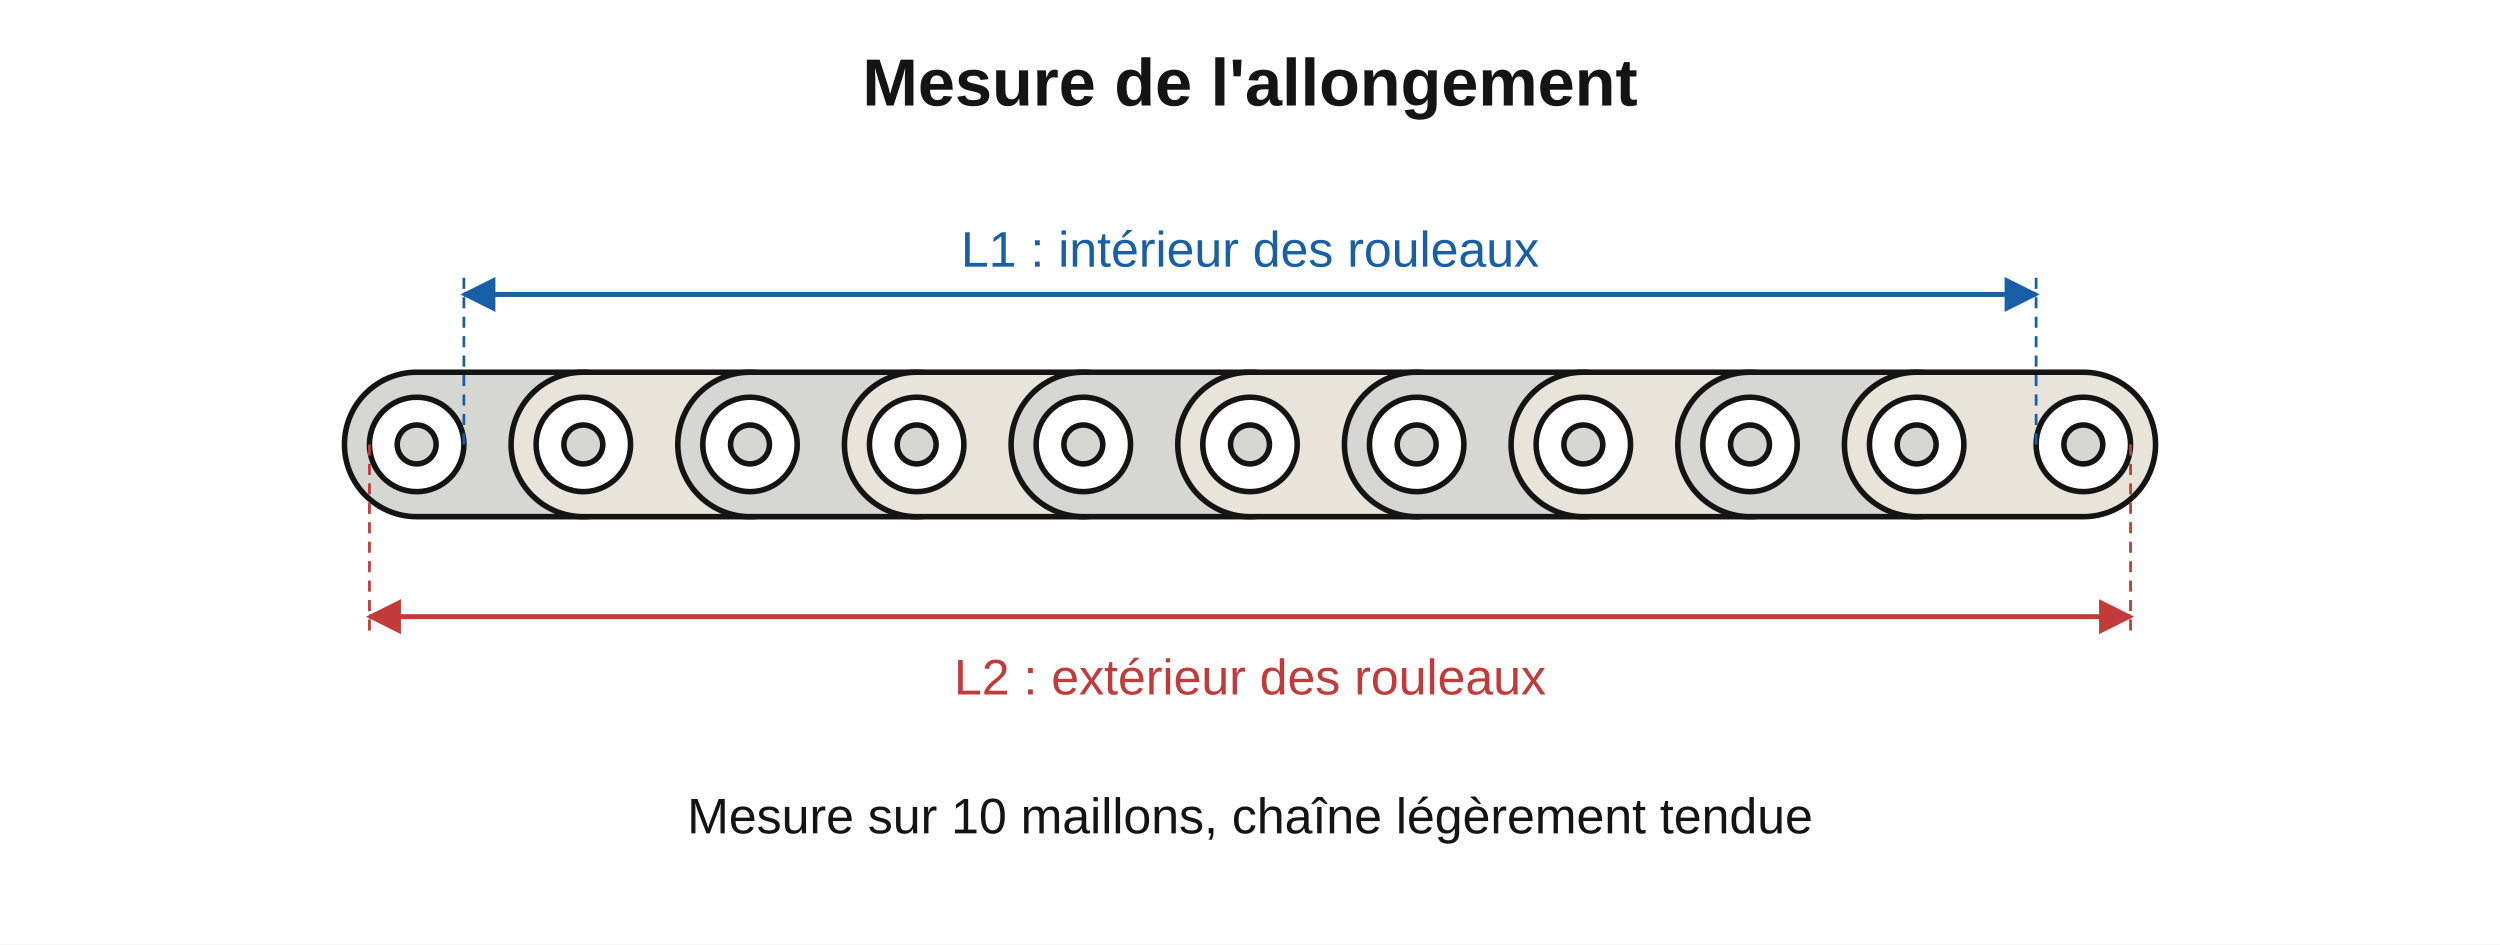
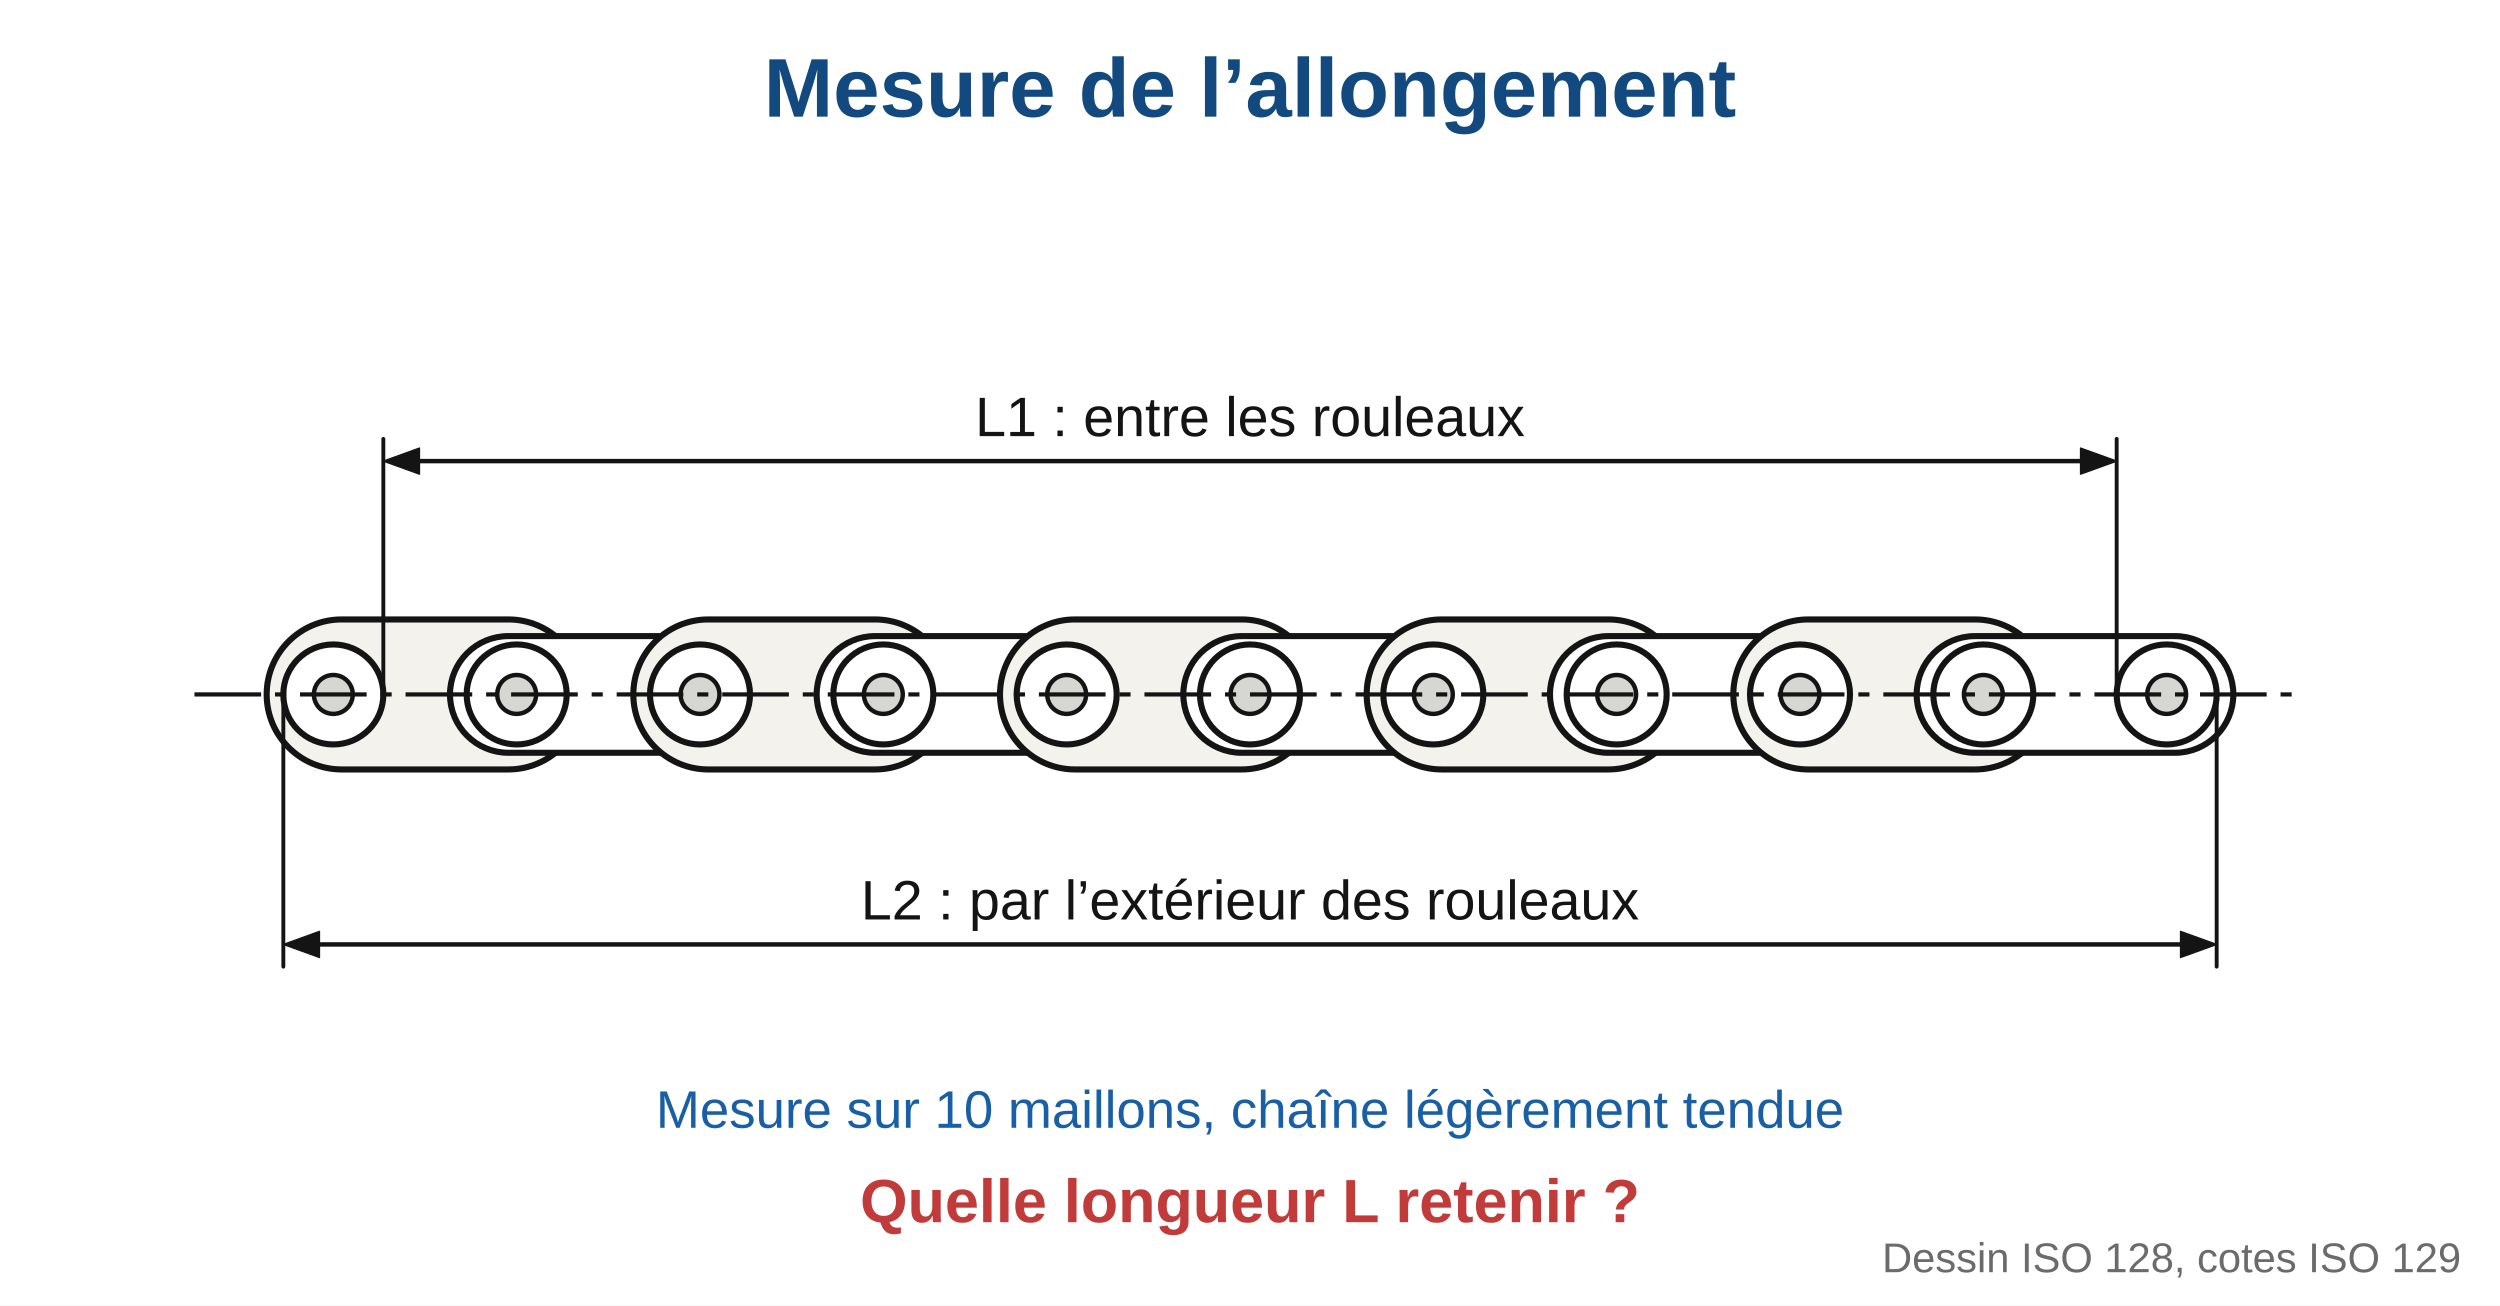
- <svg xmlns="http://www.w3.org/2000/svg" viewBox="0 0 900 340" font-family="Arial, Helvetica, sans-serif">
+ <svg xmlns="http://www.w3.org/2000/svg" viewBox="0 0 900 470" role="img" aria-label="Chaîne à rouleaux : mesure L1 entre les rouleaux et L2 par l extérieur, sur 10 maillons">
+   <rect width="900" height="470" fill="#FFFFFF" />
  <defs>
-     <marker id="fl" viewBox="0 0 10 10" refX="9" refY="5" markerWidth="7" markerHeight="7" orient="auto-start-reverse">
-       <path d="M0,0 L10,5 L0,10 z" fill="#141414" />
-     </marker>
-     <marker id="flr" viewBox="0 0 10 10" refX="9" refY="5" markerWidth="7" markerHeight="7" orient="auto-start-reverse">
-       <path d="M0,0 L10,5 L0,10 z" fill="#C13B3A" />
-     </marker>
-     <marker id="flb" viewBox="0 0 10 10" refX="9" refY="5" markerWidth="7" markerHeight="7" orient="auto-start-reverse">
-       <path d="M0,0 L10,5 L0,10 z" fill="#185FA5" />
-     </marker>
+     <pattern id="h" width="10" height="10" patternUnits="userSpaceOnUse" patternTransform="rotate(45)">
+       <rect width="10" height="10" fill="#fff" />
+       <line x1="0" y1="0" x2="0" y2="10" stroke="#141414" stroke-width="1.5" />
+     </pattern>
+     <pattern id="h2" width="10" height="10" patternUnits="userSpaceOnUse" patternTransform="rotate(-45)">
+       <rect width="10" height="10" fill="#fff" />
+       <line x1="0" y1="0" x2="0" y2="10" stroke="#141414" stroke-width="1.5" />
+     </pattern>
+     <pattern id="hs" width="6" height="6" patternUnits="userSpaceOnUse" patternTransform="rotate(45)">
+       <rect width="6" height="6" fill="#fff" />
+       <line x1="0" y1="0" x2="0" y2="6" stroke="#141414" stroke-width="1.2" />
+     </pattern>
+     <pattern id="hx" width="9" height="9" patternUnits="userSpaceOnUse" patternTransform="rotate(45)">
+       <rect width="9" height="9" fill="#E8E4DA" />
+       <path d="M0 0V9M0 0H9" stroke="#141414" stroke-width="1.2" />
+     </pattern>
+     <pattern id="hr" width="7" height="7" patternUnits="userSpaceOnUse" patternTransform="rotate(-45)">
+       <rect width="7" height="7" fill="#F6DCDC" />
+       <line x1="0" y1="0" x2="0" y2="7" stroke="#C13B3A" stroke-width="1.5" />
+     </pattern>
+     <pattern id="hb" width="7" height="7" patternUnits="userSpaceOnUse" patternTransform="rotate(-45)">
+       <rect width="7" height="7" fill="#DCE8F3" />
+       <line x1="0" y1="0" x2="0" y2="7" stroke="#185FA5" stroke-width="1.5" />
+     </pattern>
  </defs>
-   <rect width="900" height="340" fill="#fff" />
-   <text x="450" y="38" text-anchor="middle" font-size="24" font-weight="bold" fill="#141414">Mesure de l'allongement</text>
-   <rect x="124" y="134" width="112" height="52" rx="26" fill="#D6D6D2" stroke="#141414" stroke-width="2" />
-   <rect x="184" y="134" width="112" height="52" rx="26" fill="#E8E4DA" stroke="#141414" stroke-width="2" />
-   <rect x="244" y="134" width="112" height="52" rx="26" fill="#D6D6D2" stroke="#141414" stroke-width="2" />
-   <rect x="304" y="134" width="112" height="52" rx="26" fill="#E8E4DA" stroke="#141414" stroke-width="2" />
-   <rect x="364" y="134" width="112" height="52" rx="26" fill="#D6D6D2" stroke="#141414" stroke-width="2" />
-   <rect x="424" y="134" width="112" height="52" rx="26" fill="#E8E4DA" stroke="#141414" stroke-width="2" />
-   <rect x="484" y="134" width="112" height="52" rx="26" fill="#D6D6D2" stroke="#141414" stroke-width="2" />
-   <rect x="544" y="134" width="112" height="52" rx="26" fill="#E8E4DA" stroke="#141414" stroke-width="2" />
-   <rect x="604" y="134" width="112" height="52" rx="26" fill="#D6D6D2" stroke="#141414" stroke-width="2" />
-   <rect x="664" y="134" width="112" height="52" rx="26" fill="#E8E4DA" stroke="#141414" stroke-width="2" />
-   <circle cx="150" cy="160" r="17" fill="#fff" stroke="#141414" stroke-width="2" />
-   <circle cx="150" cy="160" r="7" fill="#D6D6D2" stroke="#141414" stroke-width="2" />
-   <circle cx="210" cy="160" r="17" fill="#fff" stroke="#141414" stroke-width="2" />
-   <circle cx="210" cy="160" r="7" fill="#D6D6D2" stroke="#141414" stroke-width="2" />
-   <circle cx="270" cy="160" r="17" fill="#fff" stroke="#141414" stroke-width="2" />
-   <circle cx="270" cy="160" r="7" fill="#D6D6D2" stroke="#141414" stroke-width="2" />
-   <circle cx="330" cy="160" r="17" fill="#fff" stroke="#141414" stroke-width="2" />
-   <circle cx="330" cy="160" r="7" fill="#D6D6D2" stroke="#141414" stroke-width="2" />
-   <circle cx="390" cy="160" r="17" fill="#fff" stroke="#141414" stroke-width="2" />
-   <circle cx="390" cy="160" r="7" fill="#D6D6D2" stroke="#141414" stroke-width="2" />
-   <circle cx="450" cy="160" r="17" fill="#fff" stroke="#141414" stroke-width="2" />
-   <circle cx="450" cy="160" r="7" fill="#D6D6D2" stroke="#141414" stroke-width="2" />
-   <circle cx="510" cy="160" r="17" fill="#fff" stroke="#141414" stroke-width="2" />
-   <circle cx="510" cy="160" r="7" fill="#D6D6D2" stroke="#141414" stroke-width="2" />
-   <circle cx="570" cy="160" r="17" fill="#fff" stroke="#141414" stroke-width="2" />
-   <circle cx="570" cy="160" r="7" fill="#D6D6D2" stroke="#141414" stroke-width="2" />
-   <circle cx="630" cy="160" r="17" fill="#fff" stroke="#141414" stroke-width="2" />
-   <circle cx="630" cy="160" r="7" fill="#D6D6D2" stroke="#141414" stroke-width="2" />
-   <circle cx="690" cy="160" r="17" fill="#fff" stroke="#141414" stroke-width="2" />
-   <circle cx="690" cy="160" r="7" fill="#D6D6D2" stroke="#141414" stroke-width="2" />
-   <circle cx="750" cy="160" r="17" fill="#fff" stroke="#141414" stroke-width="2" />
-   <circle cx="750" cy="160" r="7" fill="#D6D6D2" stroke="#141414" stroke-width="2" />
-   <line x1="167" y1="160" x2="167" y2="100" stroke="#185FA5" stroke-width="1" stroke-dasharray="4 3" />
-   <line x1="733" y1="160" x2="733" y2="100" stroke="#185FA5" stroke-width="1" stroke-dasharray="4 3" />
-   <line x1="167" y1="106" x2="733" y2="106" stroke="#185FA5" stroke-width="1.8" marker-end="url(#flb)" marker-start="url(#flb)" />
-   <text x="450" y="96" font-size="18" fill="#185FA5" text-anchor="middle">L1 : intérieur des rouleaux</text>
-   <line x1="133" y1="160" x2="133" y2="230" stroke="#C13B3A" stroke-width="1" stroke-dasharray="4 3" />
-   <line x1="767" y1="160" x2="767" y2="230" stroke="#C13B3A" stroke-width="1" stroke-dasharray="4 3" />
-   <line x1="133" y1="222" x2="767" y2="222" stroke="#C13B3A" stroke-width="1.8" marker-end="url(#flr)" marker-start="url(#flr)" />
-   <text x="450" y="250" font-size="18" fill="#C13B3A" text-anchor="middle">L2 : extérieur des rouleaux</text>
-   <text x="450" y="300" font-size="18" fill="#141414" text-anchor="middle">Mesure sur 10 maillons, chaîne légèrement tendue</text>
+   <g font-family="Arial,Helvetica,sans-serif">
+     <text x="450" y="42" font-size="30" text-anchor="middle" fill="#124A80" font-weight="700">Mesure de l’allongement</text>
+     <rect x="96" y="223" width="114" height="54" rx="27" stroke="#141414" stroke-width="2.2" fill="#F4F2EC" />
+     <rect x="162" y="229" width="114" height="42" rx="21" stroke="#141414" stroke-width="2.2" fill="#fff" />
+     <rect x="228" y="223" width="114" height="54" rx="27" stroke="#141414" stroke-width="2.2" fill="#F4F2EC" />
+     <rect x="294" y="229" width="114" height="42" rx="21" stroke="#141414" stroke-width="2.2" fill="#fff" />
+     <rect x="360" y="223" width="114" height="54" rx="27" stroke="#141414" stroke-width="2.2" fill="#F4F2EC" />
+     <rect x="426" y="229" width="114" height="42" rx="21" stroke="#141414" stroke-width="2.2" fill="#fff" />
+     <rect x="492" y="223" width="114" height="54" rx="27" stroke="#141414" stroke-width="2.2" fill="#F4F2EC" />
+     <rect x="558" y="229" width="114" height="42" rx="21" stroke="#141414" stroke-width="2.2" fill="#fff" />
+     <rect x="624" y="223" width="114" height="54" rx="27" stroke="#141414" stroke-width="2.2" fill="#F4F2EC" />
+     <rect x="690" y="229" width="114" height="42" rx="21" stroke="#141414" stroke-width="2.2" fill="#fff" />
+     <circle cx="120" cy="250" r="18" stroke="#141414" stroke-width="2.2" fill="#fff" />
+     <circle cx="120" cy="250" r="7" stroke="#141414" stroke-width="1.6" fill="#D6D6D2" />
+     <circle cx="186" cy="250" r="18" stroke="#141414" stroke-width="2.2" fill="#fff" />
+     <circle cx="186" cy="250" r="7" stroke="#141414" stroke-width="1.6" fill="#D6D6D2" />
+     <circle cx="252" cy="250" r="18" stroke="#141414" stroke-width="2.2" fill="#fff" />
+     <circle cx="252" cy="250" r="7" stroke="#141414" stroke-width="1.6" fill="#D6D6D2" />
+     <circle cx="318" cy="250" r="18" stroke="#141414" stroke-width="2.2" fill="#fff" />
+     <circle cx="318" cy="250" r="7" stroke="#141414" stroke-width="1.6" fill="#D6D6D2" />
+     <circle cx="384" cy="250" r="18" stroke="#141414" stroke-width="2.2" fill="#fff" />
+     <circle cx="384" cy="250" r="7" stroke="#141414" stroke-width="1.6" fill="#D6D6D2" />
+     <circle cx="450" cy="250" r="18" stroke="#141414" stroke-width="2.2" fill="#fff" />
+     <circle cx="450" cy="250" r="7" stroke="#141414" stroke-width="1.6" fill="#D6D6D2" />
+     <circle cx="516" cy="250" r="18" stroke="#141414" stroke-width="2.2" fill="#fff" />
+     <circle cx="516" cy="250" r="7" stroke="#141414" stroke-width="1.6" fill="#D6D6D2" />
+     <circle cx="582" cy="250" r="18" stroke="#141414" stroke-width="2.2" fill="#fff" />
+     <circle cx="582" cy="250" r="7" stroke="#141414" stroke-width="1.6" fill="#D6D6D2" />
+     <circle cx="648" cy="250" r="18" stroke="#141414" stroke-width="2.2" fill="#fff" />
+     <circle cx="648" cy="250" r="7" stroke="#141414" stroke-width="1.6" fill="#D6D6D2" />
+     <circle cx="714" cy="250" r="18" stroke="#141414" stroke-width="2.2" fill="#fff" />
+     <circle cx="714" cy="250" r="7" stroke="#141414" stroke-width="1.6" fill="#D6D6D2" />
+     <circle cx="780" cy="250" r="18" stroke="#141414" stroke-width="2.2" fill="#fff" />
+     <circle cx="780" cy="250" r="7" stroke="#141414" stroke-width="1.6" fill="#D6D6D2" />
+     <polyline points="70,250 830,250" stroke="#141414" stroke-width="1.5" fill="none" stroke-dasharray="24 5 4 5" stroke-linejoin="round" />
+     <polyline points="138,246 138,158" stroke="#141414" stroke-width="1.4" fill="none" stroke-linejoin="round" stroke-linecap="round" />
+     <polyline points="762,246 762,158" stroke="#141414" stroke-width="1.4" fill="none" stroke-linejoin="round" stroke-linecap="round" />
+     <polyline points="147.1,166 752.9,166" stroke="#141414" stroke-width="1.6" fill="none" stroke-linejoin="round" stroke-linecap="round" />
+     <polygon points="762,166 749,161.3 749,170.7" stroke="#141414" stroke-width="0.5" fill="#141414" stroke-linejoin="round" stroke-linecap="round" />
+     <polygon points="138,166 151,170.7 151,161.3" stroke="#141414" stroke-width="0.5" fill="#141414" stroke-linejoin="round" stroke-linecap="round" />
+     <text x="450" y="157" font-size="20" text-anchor="middle" fill="#141414">L1 : entre les rouleaux</text>
+     <polyline points="102,254 102,348" stroke="#141414" stroke-width="1.4" fill="none" stroke-linejoin="round" stroke-linecap="round" />
+     <polyline points="798,254 798,348" stroke="#141414" stroke-width="1.4" fill="none" stroke-linejoin="round" stroke-linecap="round" />
+     <polyline points="111.1,340 788.9,340" stroke="#141414" stroke-width="1.6" fill="none" stroke-linejoin="round" stroke-linecap="round" />
+     <polygon points="798,340 785,335.3 785,344.7" stroke="#141414" stroke-width="0.5" fill="#141414" stroke-linejoin="round" stroke-linecap="round" />
+     <polygon points="102,340 115,344.7 115,335.3" stroke="#141414" stroke-width="0.5" fill="#141414" stroke-linejoin="round" stroke-linecap="round" />
+     <text x="450" y="331" font-size="20" text-anchor="middle" fill="#141414">L2 : par l’extérieur des rouleaux</text>
+     <text x="450" y="406" font-size="19" text-anchor="middle" fill="#185FA5">Mesure sur 10 maillons, chaîne légèrement tendue</text>
+     <text x="450" y="440" font-size="22" text-anchor="middle" fill="#C13B3A" font-weight="700">Quelle longueur L retenir ?</text>
+     <text x="886" y="458" font-size="15" text-anchor="end" fill="#6B6B6B">Dessin ISO 128, cotes ISO 129</text>
+   </g>
</svg>
